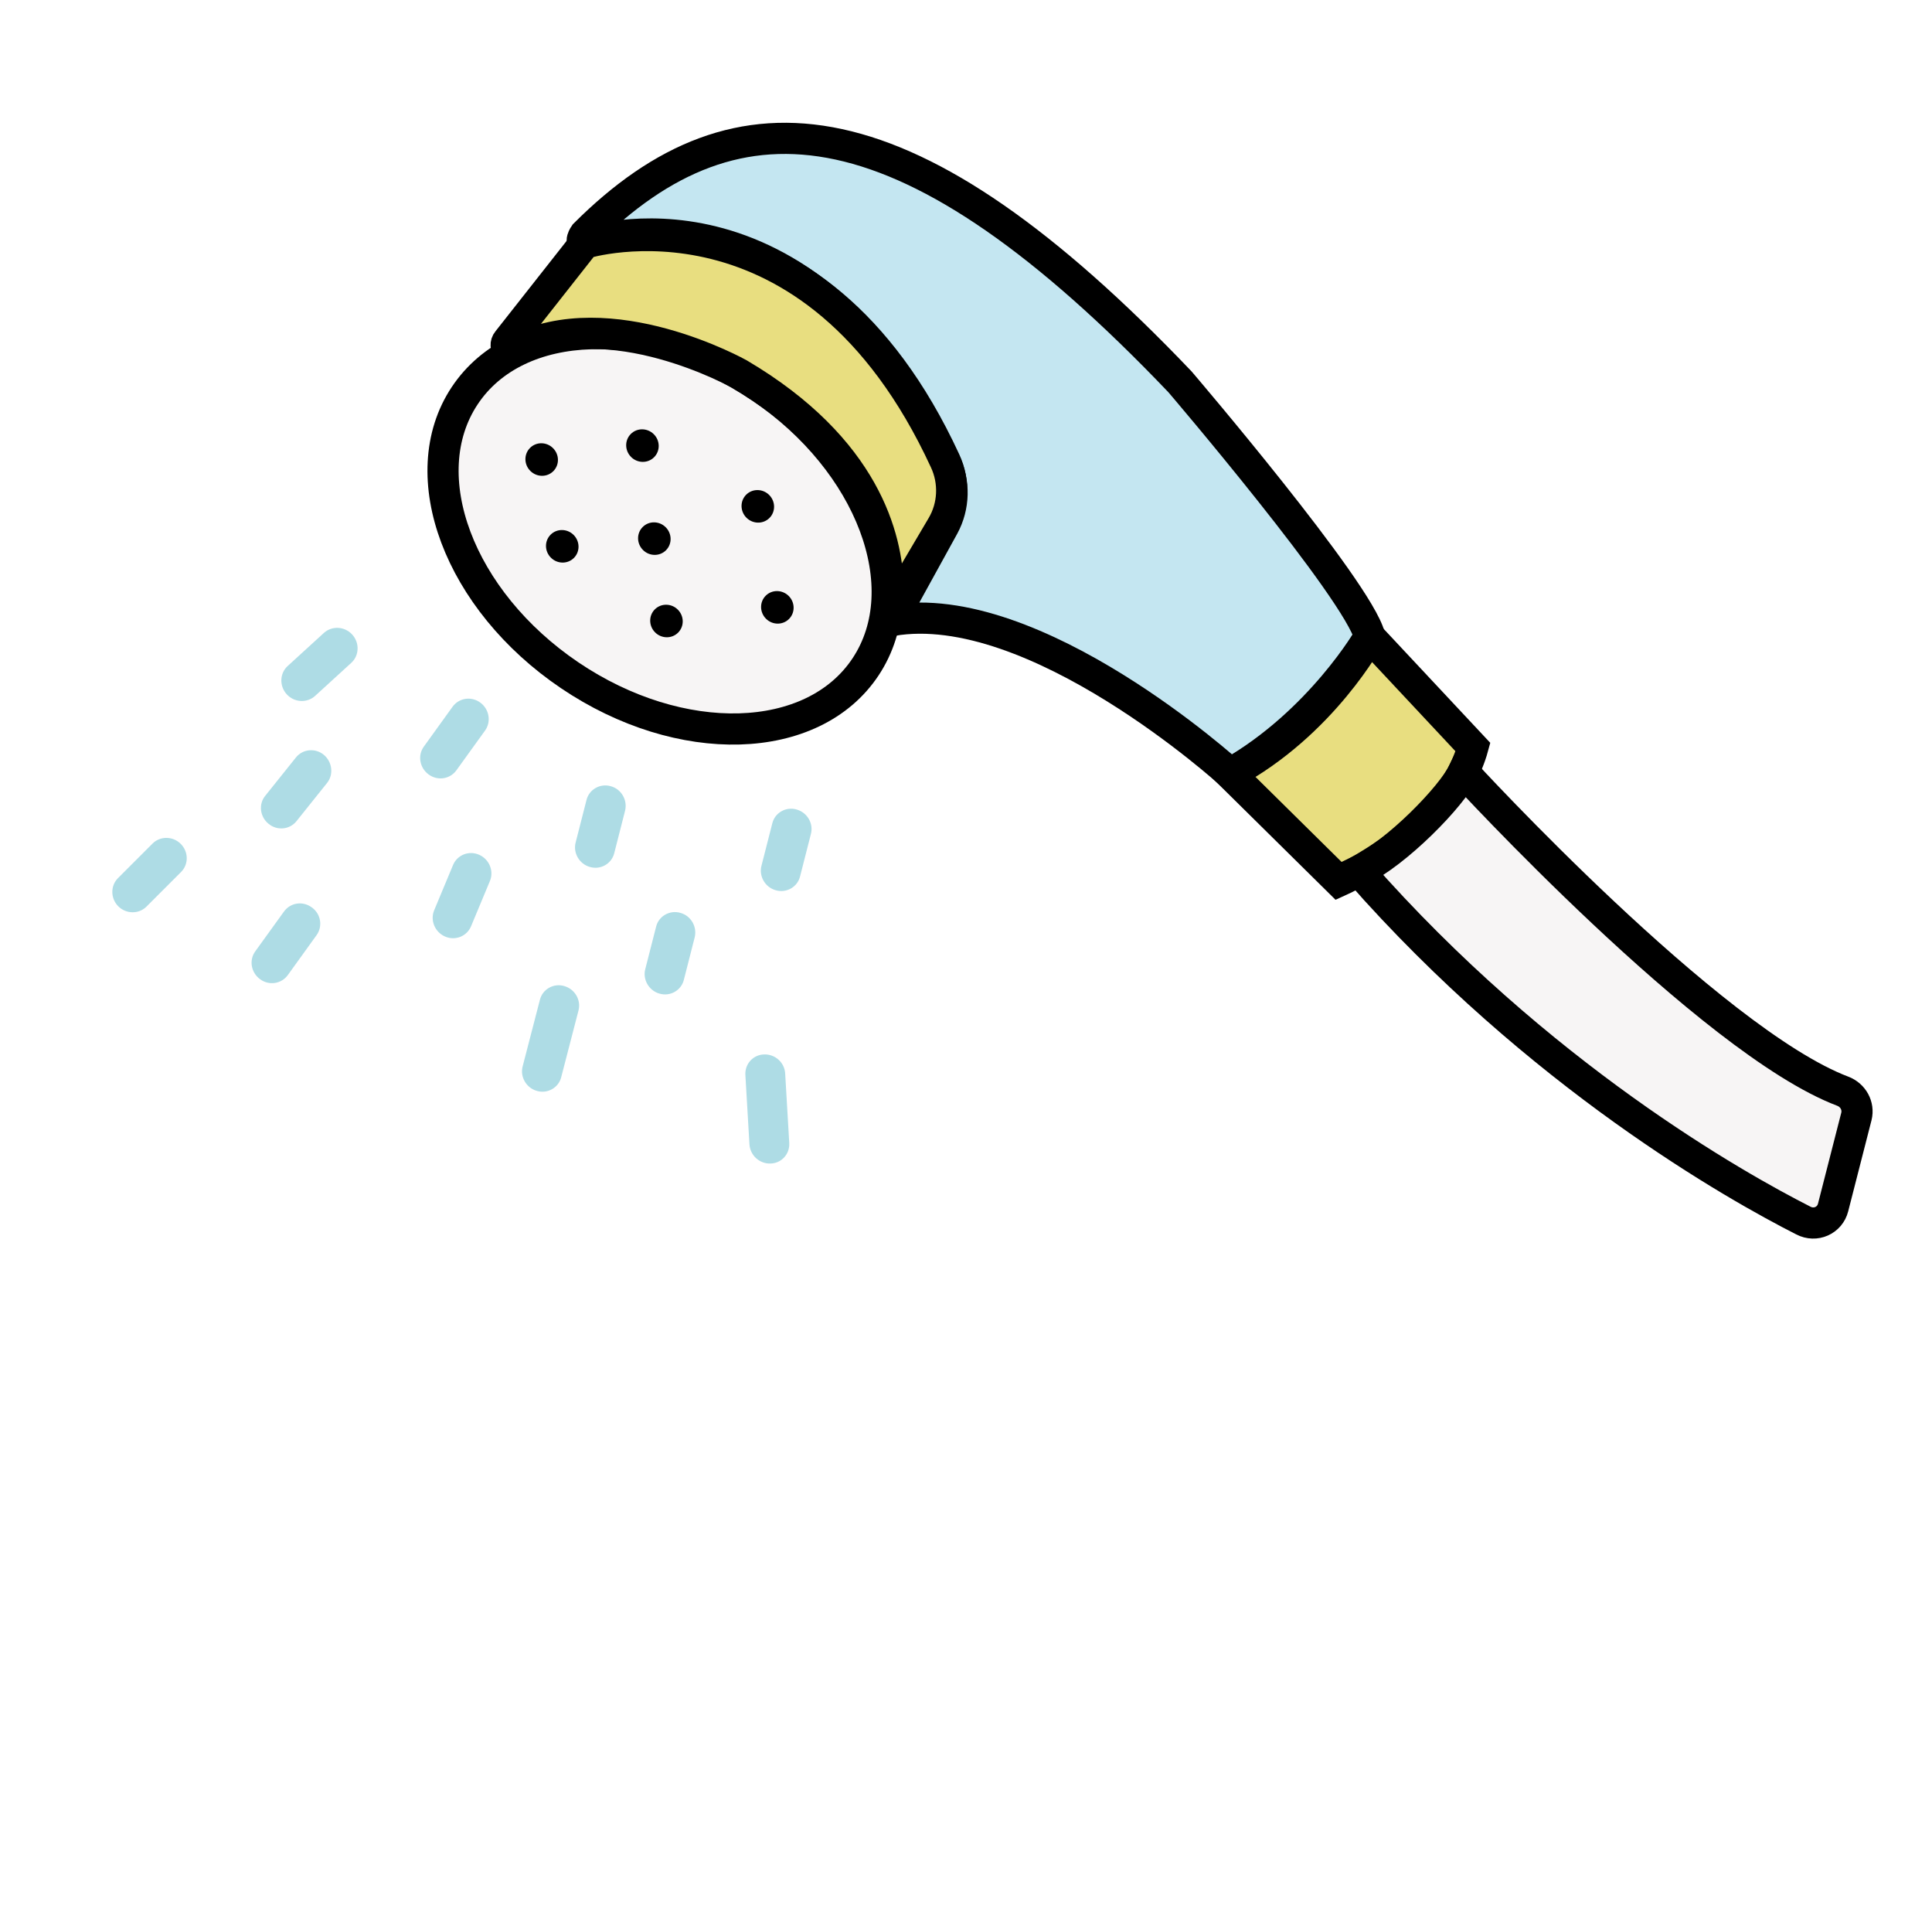
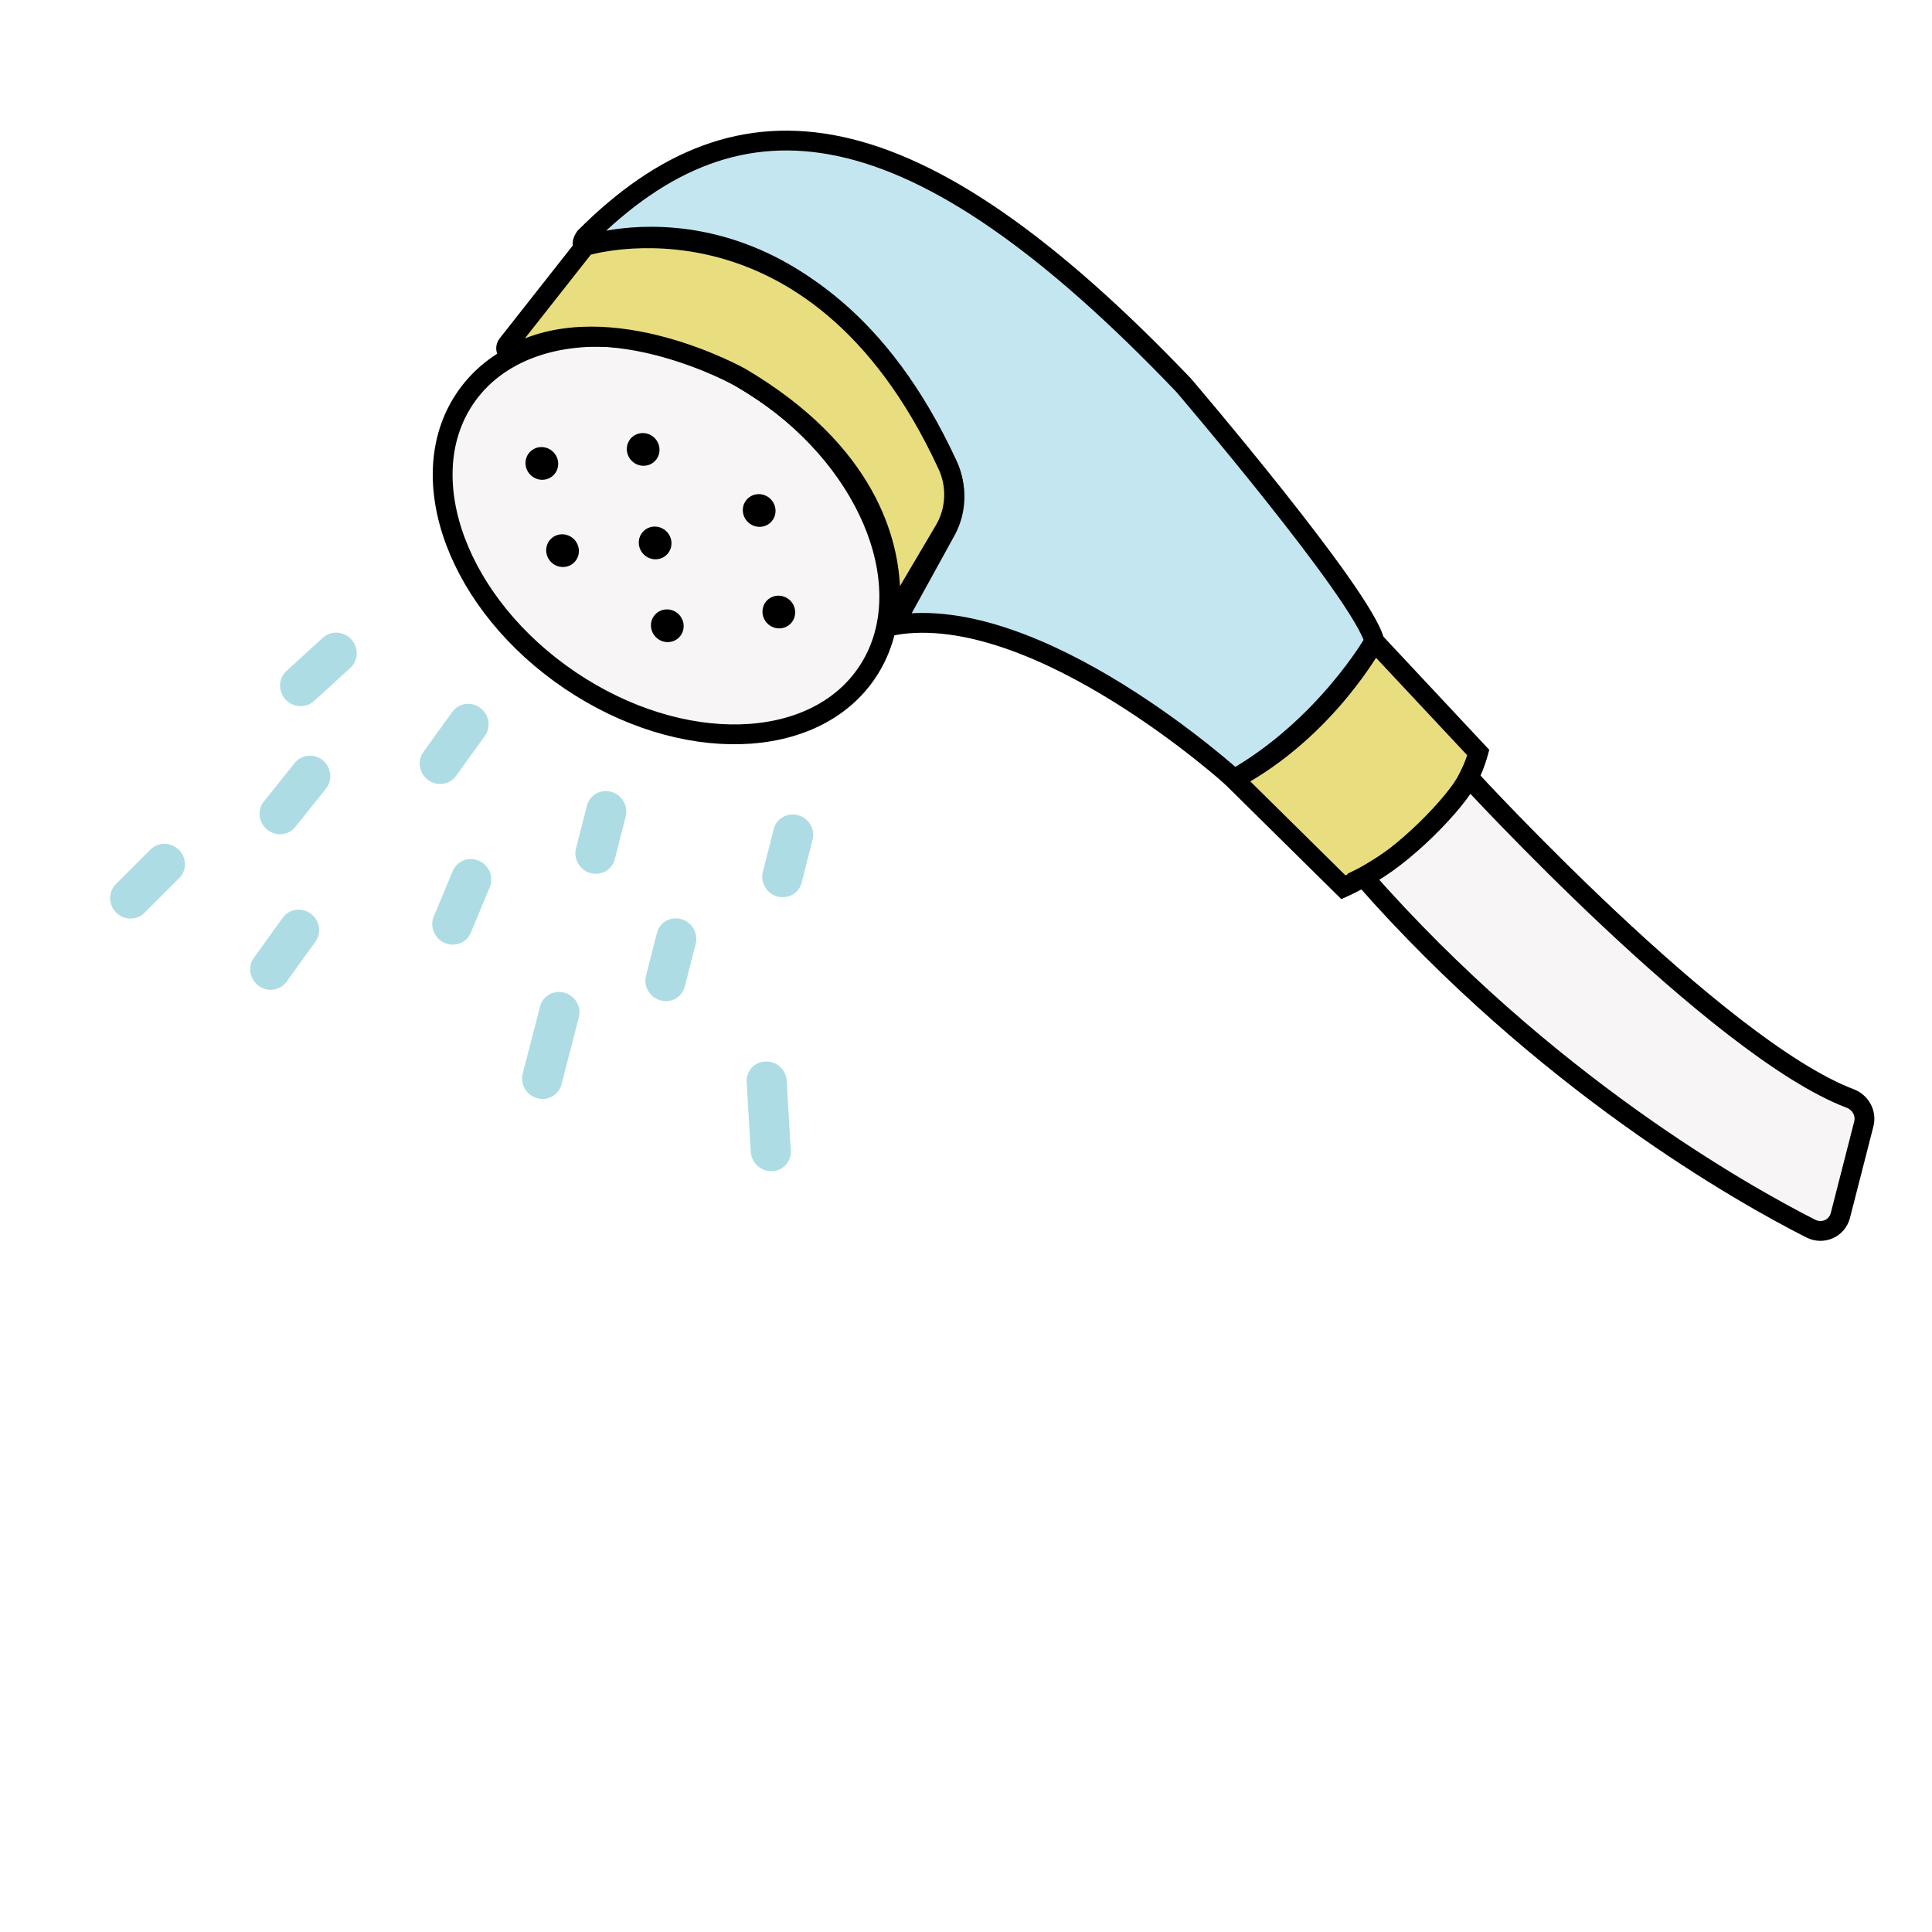
- <svg xmlns="http://www.w3.org/2000/svg" width="124" height="123" viewBox="0 0 124 123" fill="none">
-   <path d="M37.645 15.574C37.645 15.574 51.602 10.713 60.657 29.634C61.289 30.963 61.252 32.494 60.562 33.764L57.228 39.818C66.408 38.217 78.957 49.633 78.957 49.633C84.768 46.318 87.91 40.836 87.91 40.836C87.148 37.852 75.734 24.5 75.734 24.5C58.414 6.352 47.406 5.166 37.529 15.043C37.529 15.043 37.095 15.655 37.645 15.574Z" fill="#C4E6F1" stroke="black" stroke-width="2" stroke-miterlimit="10" />
-   <path d="M85.934 56.544C85.934 56.544 93.068 53.355 94.537 47.941L87.899 40.847C87.899 40.847 84.891 46.463 78.946 49.644L85.934 56.544Z" fill="#E8DE80" stroke="black" stroke-width="2" stroke-miterlimit="10" />
-   <path d="M55.555 42.789C58.938 37.687 55.919 29.658 48.813 24.855C41.707 20.052 33.204 20.295 29.822 25.396C26.439 30.498 29.458 38.527 36.564 43.33C43.67 48.133 52.173 47.89 55.555 42.789Z" fill="#F7F5F5" stroke="black" stroke-width="2" stroke-miterlimit="10" />
-   <path d="M32.574 21.893L37.524 15.605C37.524 15.605 52.112 11.071 60.656 29.568C61.289 30.919 61.208 32.494 60.463 33.752L57.989 37.943C57.718 38.391 57.022 38.218 57.005 37.678C56.936 34.559 55.569 28.793 47.438 23.994C47.438 23.994 39.143 19.337 33.087 22.472C32.704 22.699 32.302 22.232 32.574 21.893Z" fill="#E8DE80" stroke="black" stroke-width="2" stroke-miterlimit="10" />
-   <path d="M87.215 55.887C89.658 54.715 93.174 51.109 93.927 49.532C93.927 49.532 109.783 66.803 118.27 70.019C118.934 70.269 119.316 70.957 119.148 71.638L117.652 77.481C117.441 78.316 116.52 78.724 115.745 78.319C111.456 76.142 98.77 69.032 87.215 55.887Z" fill="#F7F5F5" stroke="black" stroke-width="2" stroke-miterlimit="10" />
-   <path d="M35.513 30.234C35.916 29.831 35.908 29.17 35.496 28.758C35.084 28.345 34.422 28.337 34.02 28.74C33.617 29.143 33.624 29.804 34.037 30.217C34.449 30.629 35.11 30.637 35.513 30.234Z" fill="black" />
-   <path d="M41.98 29.34C42.383 28.937 42.376 28.276 41.963 27.863C41.551 27.451 40.89 27.443 40.487 27.846C40.084 28.249 40.092 28.91 40.504 29.323C40.916 29.735 41.578 29.743 41.98 29.34Z" fill="black" />
-   <path d="M36.834 35.802C37.237 35.399 37.229 34.738 36.817 34.325C36.404 33.913 35.743 33.905 35.34 34.308C34.937 34.711 34.945 35.372 35.358 35.784C35.77 36.197 36.431 36.205 36.834 35.802Z" fill="black" />
-   <path d="M42.744 35.309C43.147 34.906 43.139 34.245 42.727 33.832C42.314 33.42 41.653 33.412 41.251 33.815C40.847 34.218 40.855 34.879 41.268 35.291C41.68 35.704 42.341 35.711 42.744 35.309Z" fill="black" />
-   <path d="M49.385 33.238C49.788 32.835 49.78 32.174 49.368 31.761C48.955 31.349 48.294 31.341 47.891 31.744C47.488 32.147 47.496 32.808 47.908 33.22C48.321 33.633 48.982 33.641 49.385 33.238Z" fill="black" />
-   <path d="M50.639 39.719C51.042 39.316 51.034 38.655 50.622 38.242C50.209 37.83 49.548 37.822 49.145 38.225C48.742 38.628 48.75 39.289 49.163 39.702C49.575 40.114 50.236 40.122 50.639 39.719Z" fill="black" />
-   <path d="M43.522 40.594C43.925 40.191 43.917 39.531 43.504 39.118C43.092 38.706 42.431 38.698 42.028 39.101C41.625 39.504 41.633 40.165 42.045 40.577C42.458 40.99 43.119 40.997 43.522 40.594Z" fill="black" />
-   <path d="M11.62 55.955L9.399 58.176C8.909 58.666 8.093 58.657 7.592 58.155C7.09 57.654 7.081 56.838 7.571 56.348L9.792 54.127C10.282 53.637 11.098 53.646 11.599 54.148C12.101 54.65 12.121 55.454 11.62 55.955Z" fill="#AEDCE5" />
-   <path d="M20.995 50.236L19.029 52.692C18.595 53.238 17.781 53.317 17.235 52.859C16.68 52.411 16.582 51.595 17.027 51.06L18.993 48.605C19.427 48.059 20.241 47.98 20.787 48.438C21.32 48.885 21.429 49.691 20.995 50.236Z" fill="#AEDCE5" />
-   <path d="M31.446 56.527L30.235 59.432C29.967 60.079 29.221 60.379 28.568 60.096C27.914 59.813 27.597 59.06 27.865 58.413L29.076 55.508C29.344 54.861 30.09 54.561 30.743 54.844C31.396 55.127 31.713 55.88 31.446 56.527Z" fill="#AEDCE5" />
-   <path d="M37.128 64.845L36.021 69.117C35.852 69.798 35.141 70.198 34.467 70.002C33.782 69.818 33.365 69.097 33.545 68.427L34.652 64.155C34.82 63.474 35.532 63.074 36.206 63.27C36.902 63.465 37.307 64.175 37.128 64.845Z" fill="#AEDCE5" />
-   <path d="M48.101 73.422L47.84 68.979C47.799 68.263 48.343 67.674 49.047 67.66C49.763 67.636 50.365 68.194 50.395 68.899L50.656 73.342C50.697 74.058 50.153 74.647 49.448 74.66C48.755 74.686 48.142 74.139 48.101 73.422Z" fill="#AEDCE5" />
-   <path d="M44.586 60.15L43.891 62.874C43.723 63.555 43.011 63.955 42.337 63.76C41.652 63.575 41.236 62.854 41.415 62.184L42.111 59.46C42.279 58.779 42.99 58.38 43.665 58.575C44.35 58.759 44.755 59.469 44.586 60.15Z" fill="#AEDCE5" />
-   <path d="M40.118 52.023L39.423 54.747C39.255 55.428 38.543 55.828 37.869 55.632C37.184 55.448 36.768 54.727 36.947 54.057L37.643 51.333C37.811 50.652 38.522 50.253 39.197 50.448C39.882 50.632 40.287 51.342 40.118 52.023Z" fill="#AEDCE5" />
-   <path d="M52.045 53.517L51.349 56.241C51.181 56.922 50.469 57.321 49.795 57.126C49.11 56.942 48.694 56.221 48.873 55.551L49.569 52.827C49.737 52.146 50.449 51.747 51.123 51.942C51.819 52.137 52.224 52.847 52.045 53.517Z" fill="#AEDCE5" />
-   <path d="M22.547 42.532L20.225 44.653C19.712 45.121 18.897 45.089 18.406 44.554C17.926 44.031 17.939 43.216 18.462 42.737L20.784 40.616C21.296 40.148 22.112 40.18 22.603 40.715C23.093 41.249 23.059 42.064 22.547 42.532Z" fill="#AEDCE5" />
-   <path d="M20.315 60.011L18.472 62.568C18.06 63.136 17.268 63.258 16.691 62.833C16.113 62.408 15.971 61.613 16.383 61.045L18.227 58.489C18.639 57.92 19.43 57.797 20.008 58.223C20.597 58.637 20.727 59.443 20.315 60.011Z" fill="#AEDCE5" />
-   <path d="M31.135 46.873L29.292 49.429C28.88 49.997 28.088 50.12 27.51 49.695C26.933 49.27 26.791 48.475 27.203 47.907L29.046 45.35C29.458 44.782 30.25 44.659 30.828 45.085C31.406 45.51 31.536 46.316 31.135 46.873Z" fill="#AEDCE5" />
+ <svg xmlns="http://www.w3.org/2000/svg" width="195" height="195" viewBox="0 0 195 195" fill="none">
+   <path d="M59.242 24.774C59.242 24.774 81.311 17.087 95.63 47.008C96.63 49.11 96.571 51.53 95.48 53.538L90.208 63.11C104.725 60.579 124.567 78.631 124.567 78.631C133.756 73.39 138.725 64.72 138.725 64.72C137.52 60.003 119.471 38.888 119.471 38.888C92.083 10.192 74.676 8.317 59.058 23.936C59.058 23.936 58.372 24.903 59.242 24.774Z" fill="#C4E6F1" stroke="black" stroke-width="2" stroke-miterlimit="10" />
+   <path d="M135.6 89.56C135.6 89.56 146.882 84.518 149.203 75.957L138.708 64.738C138.708 64.738 133.951 73.619 124.55 78.648L135.6 89.56Z" fill="#E8DE80" stroke="black" stroke-width="2" stroke-miterlimit="10" />
+   <path d="M87.562 67.809C92.911 59.741 88.138 47.045 76.902 39.45C65.665 31.856 52.22 32.239 46.871 40.306C41.522 48.373 46.295 61.07 57.532 68.664C68.769 76.259 82.214 75.876 87.562 67.809Z" fill="#F7F5F5" stroke="black" stroke-width="2" stroke-miterlimit="10" />
+   <path d="M51.223 34.767L59.051 24.824C59.051 24.824 82.119 17.654 95.629 46.903C96.629 49.04 96.501 51.529 95.323 53.519L91.41 60.145C90.983 60.855 89.883 60.581 89.855 59.727C89.746 54.795 87.584 45.677 74.727 38.089C74.727 38.089 61.61 30.724 52.035 35.682C51.429 36.041 50.793 35.302 51.223 34.767Z" fill="#E8DE80" stroke="black" stroke-width="2" stroke-miterlimit="10" />
+   <path d="M137.626 88.521C141.489 86.667 147.049 80.966 148.24 78.471C148.24 78.471 173.312 105.782 186.732 110.868C187.782 111.264 188.387 112.351 188.121 113.428L185.755 122.668C185.422 123.988 183.966 124.633 182.739 123.991C175.957 120.55 155.898 109.307 137.626 88.521Z" fill="#F7F5F5" stroke="black" stroke-width="2" stroke-miterlimit="10" />
+   <path d="M55.87 47.956C56.508 47.319 56.495 46.274 55.843 45.621C55.191 44.969 54.146 44.957 53.509 45.594C52.871 46.231 52.884 47.277 53.536 47.929C54.188 48.581 55.233 48.593 55.87 47.956Z" fill="black" />
+   <path d="M66.097 46.542C66.734 45.905 66.722 44.86 66.07 44.207C65.418 43.555 64.373 43.543 63.735 44.18C63.098 44.817 63.11 45.863 63.763 46.515C64.415 47.167 65.46 47.179 66.097 46.542Z" fill="black" />
+   <path d="M57.959 56.76C58.596 56.123 58.584 55.078 57.932 54.425C57.28 53.773 56.234 53.761 55.597 54.398C54.96 55.035 54.972 56.081 55.624 56.733C56.277 57.385 57.322 57.397 57.959 56.76Z" fill="black" />
+   <path d="M67.305 55.98C67.942 55.343 67.93 54.298 67.278 53.646C66.625 52.993 65.58 52.981 64.943 53.618C64.306 54.256 64.318 55.301 64.97 55.953C65.622 56.605 66.668 56.617 67.305 55.98Z" fill="black" />
+   <path d="M77.806 52.706C78.443 52.068 78.431 51.023 77.779 50.371C77.126 49.719 76.081 49.707 75.444 50.344C74.807 50.981 74.819 52.026 75.471 52.678C76.123 53.331 77.169 53.343 77.806 52.706Z" fill="black" />
+   <path d="M79.789 62.954C80.426 62.317 80.414 61.272 79.762 60.62C79.109 59.968 78.064 59.955 77.427 60.593C76.79 61.23 76.802 62.275 77.454 62.927C78.106 63.579 79.152 63.592 79.789 62.954Z" fill="black" />
+   <path d="M68.534 64.339C69.171 63.702 69.159 62.657 68.507 62.004C67.855 61.352 66.809 61.34 66.172 61.977C65.535 62.614 65.547 63.66 66.2 64.312C66.852 64.964 67.897 64.976 68.534 64.339Z" fill="black" />
+   <path d="M18.089 88.628L14.576 92.141C13.801 92.916 12.512 92.901 11.719 92.108C10.926 91.314 10.911 90.025 11.686 89.25L15.198 85.737C15.973 84.963 17.263 84.978 18.056 85.771C18.849 86.564 18.881 87.836 18.089 88.628Z" fill="#AEDCE5" />
+   <path d="M32.913 79.585L29.805 83.469C29.118 84.332 27.831 84.456 26.968 83.732C26.089 83.025 25.935 81.734 26.639 80.889L29.747 77.005C30.434 76.142 31.721 76.018 32.584 76.742C33.428 77.449 33.6 78.722 32.913 79.585Z" fill="#AEDCE5" />
+   <path d="M49.438 89.533L47.523 94.127C47.1 95.15 45.921 95.624 44.888 95.176C43.855 94.729 43.353 93.538 43.777 92.516L45.692 87.921C46.115 86.899 47.294 86.425 48.328 86.872C49.361 87.32 49.862 88.51 49.438 89.533Z" fill="#AEDCE5" />
+   <path d="M58.424 102.685L56.673 109.441C56.407 110.518 55.282 111.15 54.216 110.841C53.132 110.55 52.474 109.41 52.758 108.351L54.509 101.595C54.775 100.518 55.9 99.886 56.966 100.195C58.067 100.504 58.708 101.626 58.424 102.685Z" fill="#AEDCE5" />
+   <path d="M75.775 116.248L75.363 109.223C75.297 108.09 76.157 107.16 77.272 107.138C78.404 107.099 79.355 107.981 79.403 109.096L79.816 116.121C79.881 117.254 79.021 118.185 77.906 118.207C76.809 118.246 75.841 117.382 75.775 116.248Z" fill="#AEDCE5" />
+   <path d="M70.218 95.262L69.118 99.569C68.852 100.646 67.727 101.278 66.661 100.969C65.577 100.678 64.92 99.538 65.203 98.479L66.303 94.171C66.569 93.094 67.694 92.463 68.76 92.771C69.844 93.063 70.484 94.185 70.218 95.262Z" fill="#AEDCE5" />
+   <path d="M63.153 82.411L62.053 86.718C61.787 87.795 60.662 88.427 59.596 88.118C58.512 87.827 57.854 86.687 58.138 85.628L59.238 81.32C59.504 80.243 60.629 79.612 61.695 79.92C62.779 80.212 63.419 81.334 63.153 82.411Z" fill="#AEDCE5" />
+   <path d="M82.011 84.773L80.912 89.08C80.646 90.157 79.521 90.789 78.454 90.48C77.371 90.189 76.713 89.049 76.997 87.99L78.097 83.682C78.363 82.605 79.488 81.974 80.554 82.282C81.655 82.591 82.295 83.714 82.011 84.773Z" fill="#AEDCE5" />
+   <path d="M35.367 67.402L31.695 70.757C30.885 71.496 29.596 71.446 28.819 70.601C28.061 69.773 28.08 68.485 28.908 67.728L32.579 64.374C33.389 63.634 34.679 63.684 35.455 64.529C36.232 65.374 36.177 66.663 35.367 67.402Z" fill="#AEDCE5" />
+   <path d="M31.838 95.042L28.924 99.084C28.273 99.983 27.021 100.177 26.107 99.504C25.193 98.832 24.97 97.575 25.621 96.677L28.535 92.634C29.187 91.736 30.439 91.541 31.353 92.214C32.284 92.87 32.49 94.144 31.838 95.042Z" fill="#AEDCE5" />
+   <path d="M48.947 74.267L46.033 78.309C45.382 79.208 44.13 79.402 43.216 78.73C42.302 78.057 42.078 76.8 42.73 75.902L45.644 71.859C46.296 70.961 47.548 70.767 48.462 71.439C49.375 72.112 49.582 73.386 48.947 74.267Z" fill="#AEDCE5" />
</svg>
